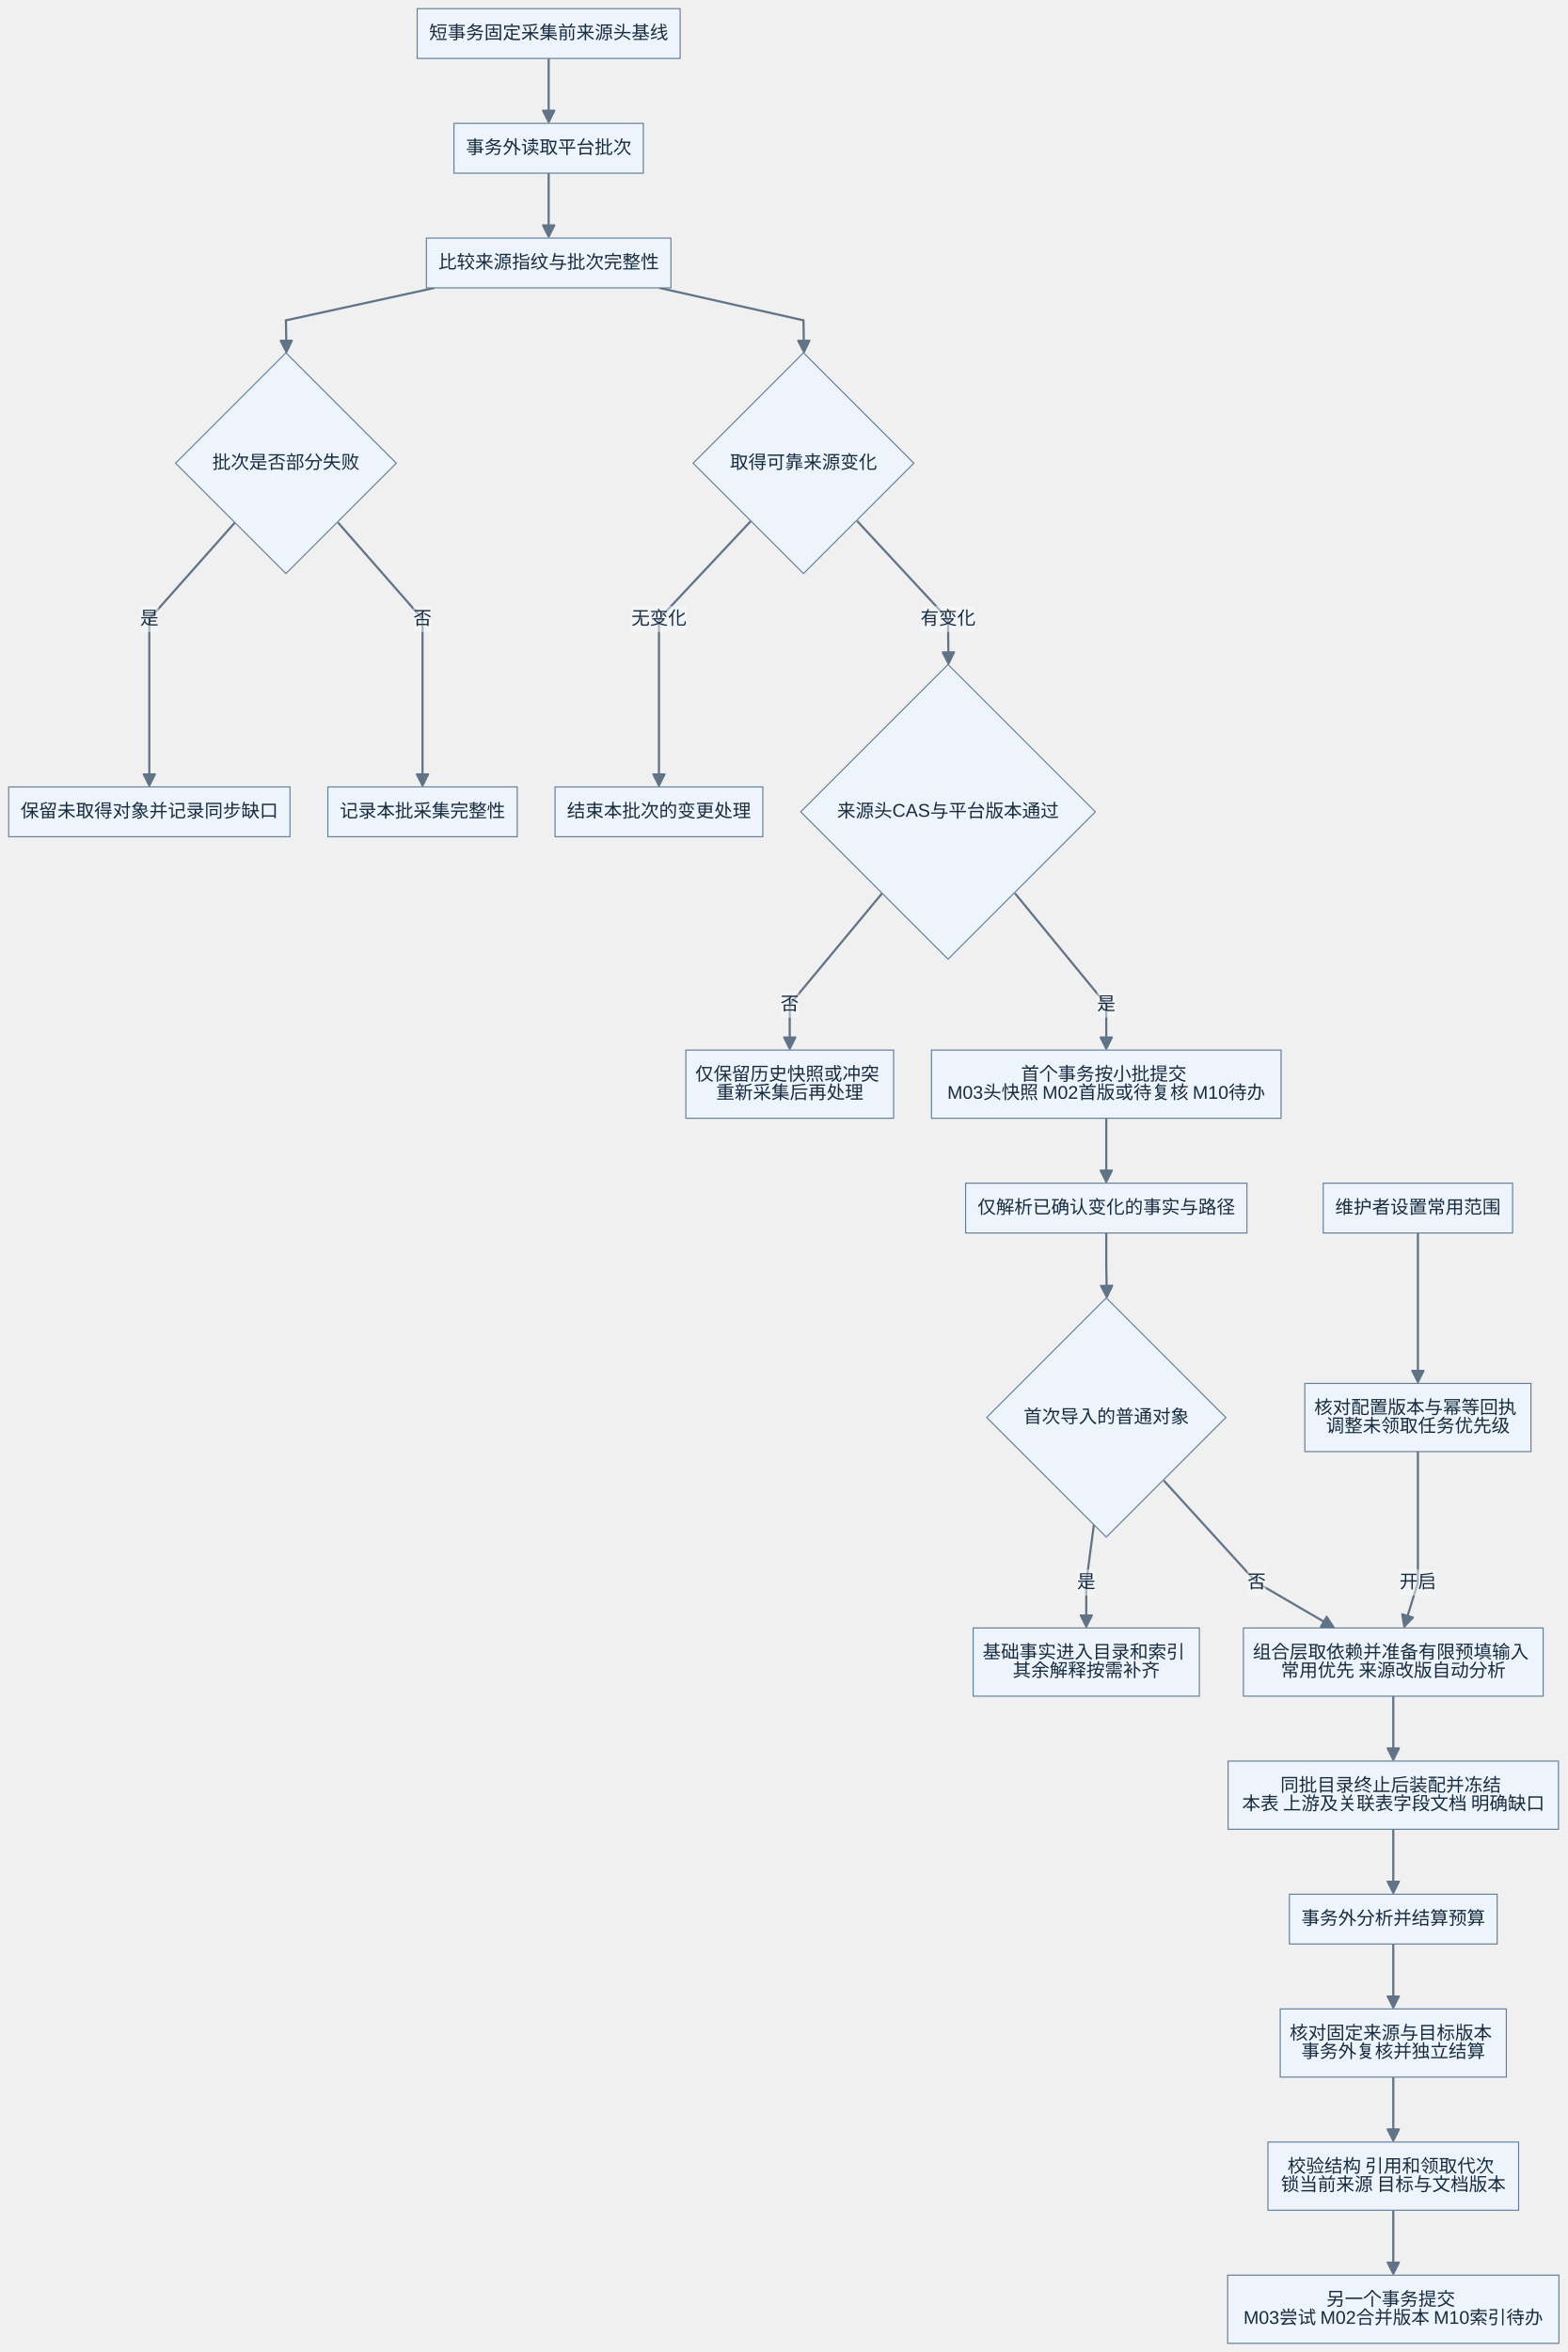
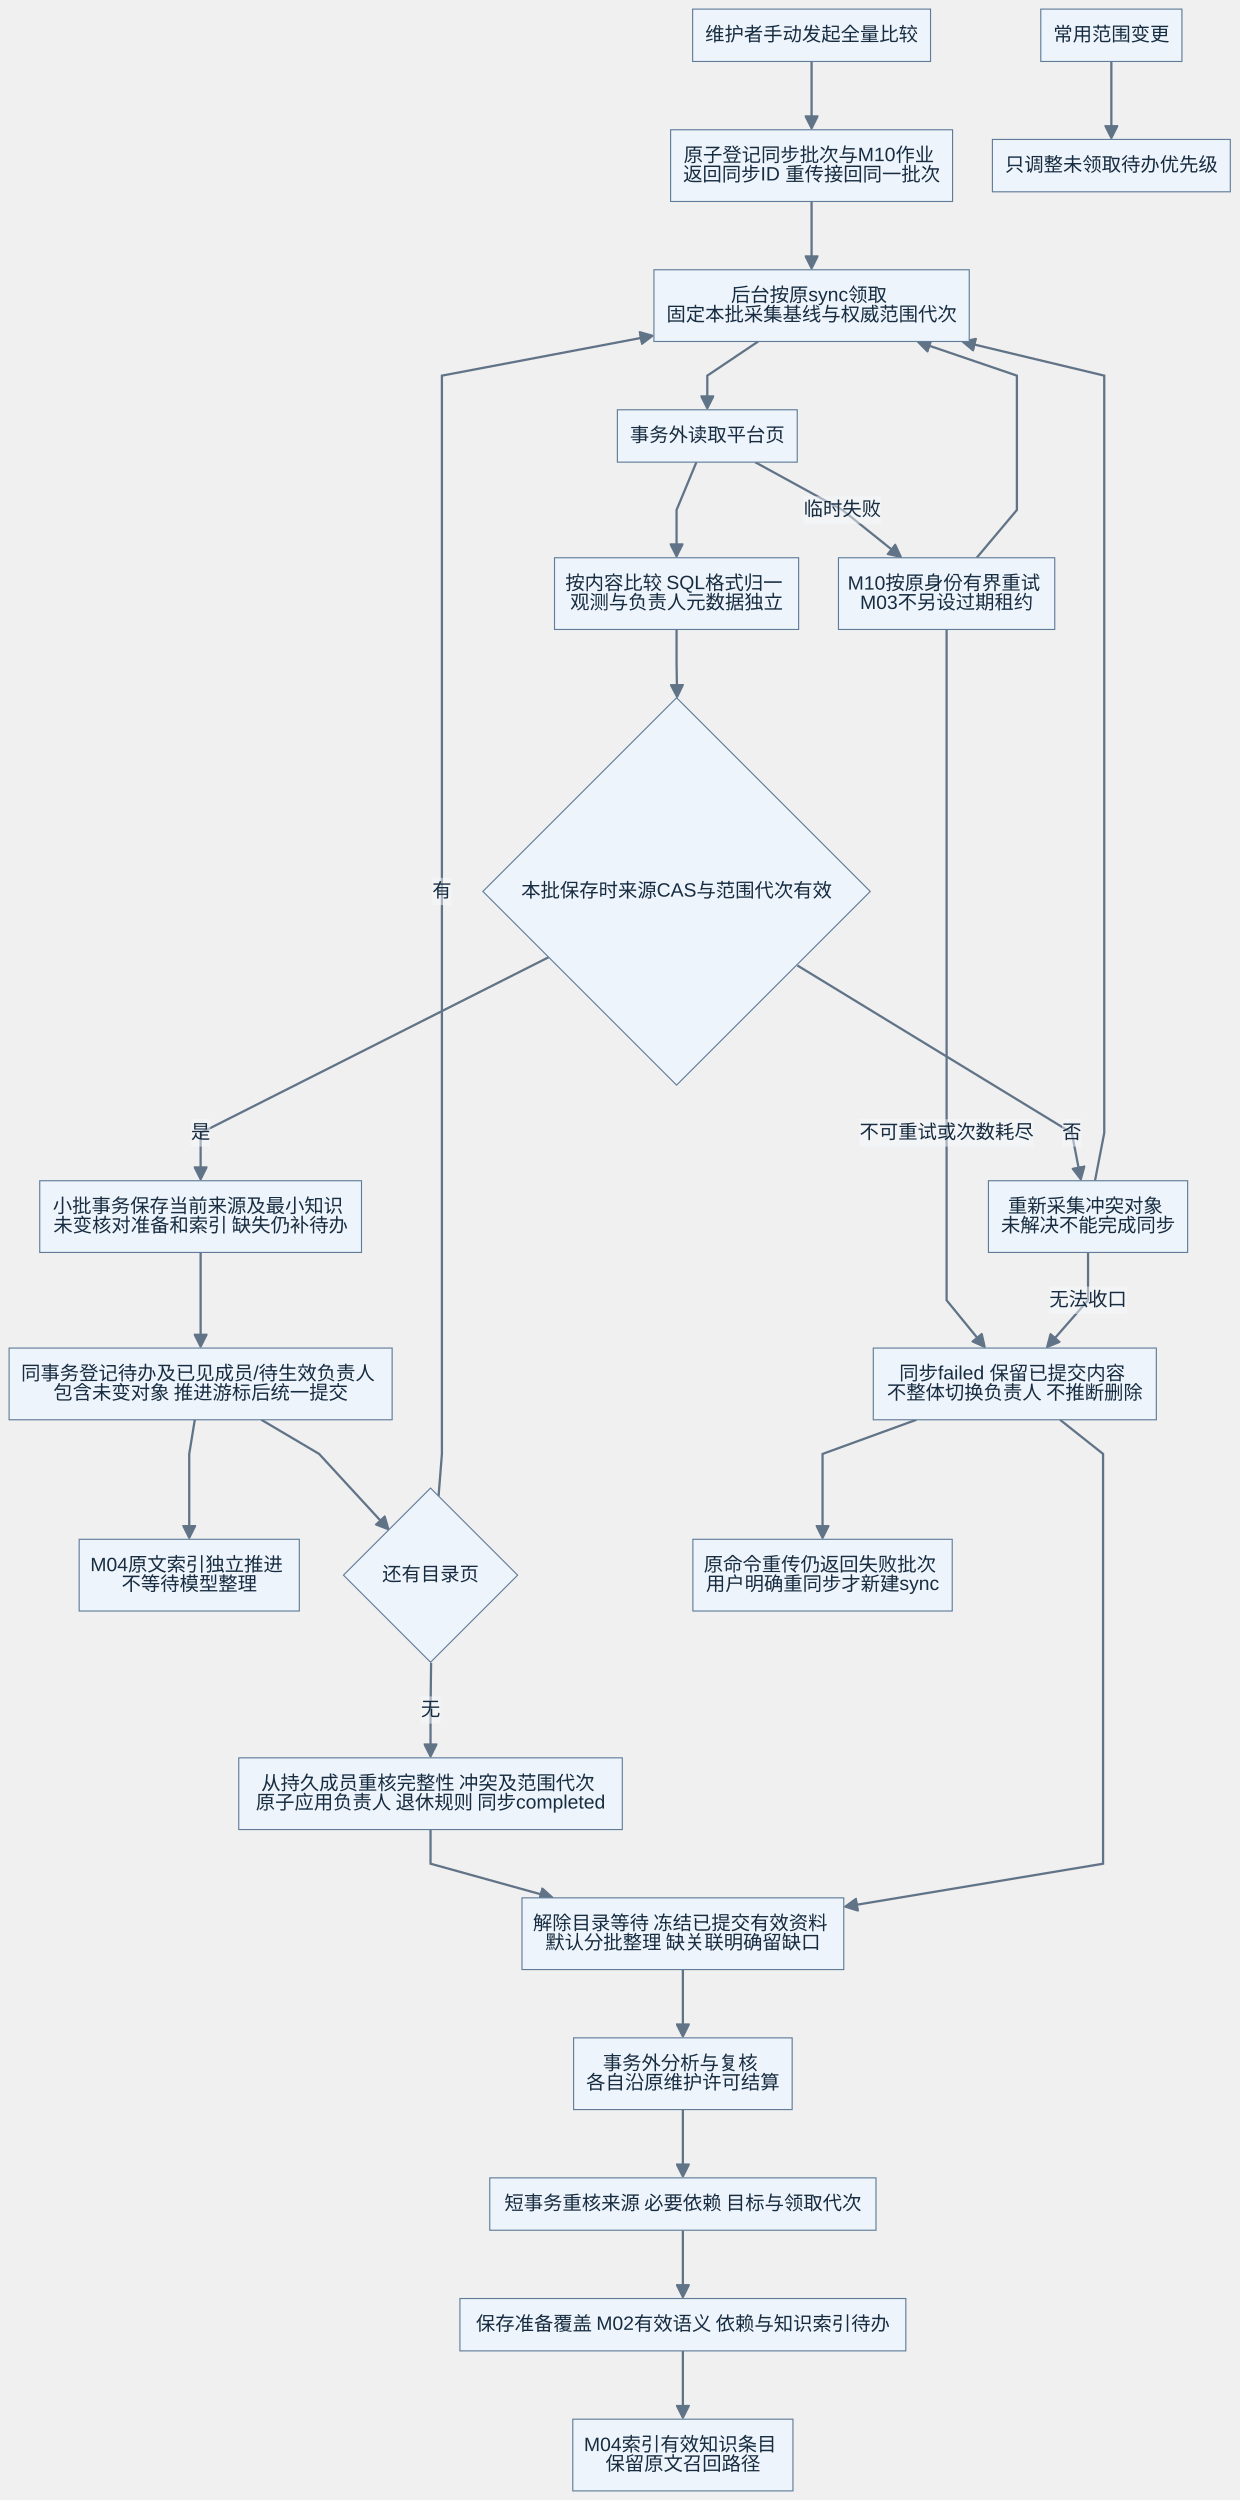
- <svg xmlns="http://www.w3.org/2000/svg" aria-roledescription="flowchart-v2" role="graphics-document document" viewBox="-8 -8 1448.742 2173.297" height="2173.297" width="1448.742" id="diagramF03">
+ <svg xmlns="http://www.w3.org/2000/svg" aria-roledescription="flowchart-v2" role="graphics-document document" viewBox="-8 -8 1088.844 2196.297" height="2196.297" width="1088.844" id="diagramF03">
  <style>#diagramF03{font-family:PingFang SC,Microsoft YaHei,Arial,sans-serif;font-size:17px;fill:#172c40;}#diagramF03 .error-icon{fill:#ffffff;}#diagramF03 .error-text{fill:#000000;stroke:#000000;}#diagramF03 .edge-thickness-normal{stroke-width:2px;}#diagramF03 .edge-thickness-thick{stroke-width:3.5px;}#diagramF03 .edge-pattern-solid{stroke-dasharray:0;}#diagramF03 .edge-pattern-dashed{stroke-dasharray:3;}#diagramF03 .edge-pattern-dotted{stroke-dasharray:2;}#diagramF03 .marker{fill:#617387;stroke:#617387;}#diagramF03 .marker.cross{stroke:#617387;}#diagramF03 svg{font-family:PingFang SC,Microsoft YaHei,Arial,sans-serif;font-size:17px;}#diagramF03 .label{font-family:PingFang SC,Microsoft YaHei,Arial,sans-serif;color:#172c40;}#diagramF03 .cluster-label text{fill:#000000;}#diagramF03 .cluster-label span,#diagramF03 p{color:#000000;}#diagramF03 .label text,#diagramF03 span,#diagramF03 p{fill:#172c40;color:#172c40;}#diagramF03 .node rect,#diagramF03 .node circle,#diagramF03 .node ellipse,#diagramF03 .node polygon,#diagramF03 .node path{fill:#eef4fb;stroke:#607c99;stroke-width:1px;}#diagramF03 .flowchart-label text{text-anchor:middle;}#diagramF03 .node .katex path{fill:#000;stroke:#000;stroke-width:1px;}#diagramF03 .node .label{text-align:center;}#diagramF03 .node.clickable{cursor:pointer;}#diagramF03 .arrowheadPath{fill:#0b0b0b;}#diagramF03 .edgePath .path{stroke:#617387;stroke-width:2.0px;}#diagramF03 .flowchart-link{stroke:#617387;fill:none;}#diagramF03 .edgeLabel{background-color:#f5f8fb;text-align:center;}#diagramF03 .edgeLabel rect{opacity:0.5;background-color:#f5f8fb;fill:#f5f8fb;}#diagramF03 .labelBkg{background-color:rgba(245, 248, 251, 0.5);}#diagramF03 .cluster rect{fill:#f7f9fc;stroke:#bccbd9;stroke-width:1px;}#diagramF03 .cluster text{fill:#000000;}#diagramF03 .cluster span,#diagramF03 p{color:#000000;}#diagramF03 div.mermaidTooltip{position:absolute;text-align:center;max-width:200px;padding:2px;font-family:PingFang SC,Microsoft YaHei,Arial,sans-serif;font-size:12px;background:#ffffff;border:1px solid hsl(0, 0%, 90%);border-radius:2px;pointer-events:none;z-index:100;}#diagramF03 .flowchartTitleText{text-anchor:middle;font-size:18px;fill:#172c40;}#diagramF03 :root{--mermaid-font-family:PingFang SC,Microsoft YaHei,Arial,sans-serif;}</style>
  <g>
    <marker orient="auto" markerHeight="12" markerWidth="12" markerUnits="userSpaceOnUse" refY="5" refX="6" viewBox="0 0 10 10" class="marker flowchart" id="diagramF03_flowchart-pointEnd">
      <path style="stroke-width: 1; stroke-dasharray: 1, 0;" class="arrowMarkerPath" d="M 0 0 L 10 5 L 0 10 z" />
    </marker>
    <marker orient="auto" markerHeight="12" markerWidth="12" markerUnits="userSpaceOnUse" refY="5" refX="4.5" viewBox="0 0 10 10" class="marker flowchart" id="diagramF03_flowchart-pointStart">
      <path style="stroke-width: 1; stroke-dasharray: 1, 0;" class="arrowMarkerPath" d="M 0 5 L 10 10 L 10 0 z" />
    </marker>
    <marker orient="auto" markerHeight="11" markerWidth="11" markerUnits="userSpaceOnUse" refY="5" refX="11" viewBox="0 0 10 10" class="marker flowchart" id="diagramF03_flowchart-circleEnd">
      <circle style="stroke-width: 1; stroke-dasharray: 1, 0;" class="arrowMarkerPath" r="5" cy="5" cx="5" />
    </marker>
    <marker orient="auto" markerHeight="11" markerWidth="11" markerUnits="userSpaceOnUse" refY="5" refX="-1" viewBox="0 0 10 10" class="marker flowchart" id="diagramF03_flowchart-circleStart">
      <circle style="stroke-width: 1; stroke-dasharray: 1, 0;" class="arrowMarkerPath" r="5" cy="5" cx="5" />
    </marker>
    <marker orient="auto" markerHeight="11" markerWidth="11" markerUnits="userSpaceOnUse" refY="5.2" refX="12" viewBox="0 0 11 11" class="marker cross flowchart" id="diagramF03_flowchart-crossEnd">
      <path style="stroke-width: 2; stroke-dasharray: 1, 0;" class="arrowMarkerPath" d="M 1,1 l 9,9 M 10,1 l -9,9" />
    </marker>
    <marker orient="auto" markerHeight="11" markerWidth="11" markerUnits="userSpaceOnUse" refY="5.2" refX="-1" viewBox="0 0 11 11" class="marker cross flowchart" id="diagramF03_flowchart-crossStart">
      <path style="stroke-width: 2; stroke-dasharray: 1, 0;" class="arrowMarkerPath" d="M 1,1 l 9,9 M 10,1 l -9,9" />
    </marker>
    <g class="root">
      <g class="clusters" />
      <g class="edgePaths">
-         <path marker-end="url(#diagramF03_flowchart-pointEnd)" style="fill:none;" class="edge-thickness-normal edge-pattern-solid flowchart-link LS-R LE-A" id="L-R-A-0" d="M499.074,46L499.074,76L499.074,100.7" />
-         <path marker-end="url(#diagramF03_flowchart-pointEnd)" style="fill:none;" class="edge-thickness-normal edge-pattern-solid flowchart-link LS-A LE-B" id="L-A-B-0" d="M499.074,152L499.074,182L499.074,206.7" />
-         <path marker-end="url(#diagramF03_flowchart-pointEnd)" style="fill:none;" class="edge-thickness-normal edge-pattern-solid flowchart-link LS-B LE-C" id="L-B-C-0" d="M601.272,258L734.574,288L734.987,313.201" />
-         <path marker-end="url(#diagramF03_flowchart-pointEnd)" style="fill:none;" class="edge-thickness-normal edge-pattern-solid flowchart-link LS-B LE-D" id="L-B-D-0" d="M393.698,258L256.25,288L256.663,313.201" />
-         <path marker-end="url(#diagramF03_flowchart-pointEnd)" style="fill:none;" class="edge-thickness-normal edge-pattern-solid flowchart-link LS-D LE-X" id="L-D-X-0" d="M209.1,474.85L130,564L130,713.848" />
-         <path marker-end="url(#diagramF03_flowchart-pointEnd)" style="fill:none;" class="edge-thickness-normal edge-pattern-solid flowchart-link LS-D LE-Y" id="L-D-Y-0" d="M304.4,474.85L382.5,564L382.5,713.848" />
-         <path marker-end="url(#diagramF03_flowchart-pointEnd)" style="fill:none;" class="edge-thickness-normal edge-pattern-solid flowchart-link LS-C LE-Z" id="L-C-Z-0" d="M685.99,473.416L601,564L601,713.848" />
-         <path marker-end="url(#diagramF03_flowchart-pointEnd)" style="fill:none;" class="edge-thickness-normal edge-pattern-solid flowchart-link LS-C LE-V" id="L-C-V-0" d="M784.159,473.416L868.148,564L868.586,601.2" />
-         <path marker-end="url(#diagramF03_flowchart-pointEnd)" style="fill:none;" class="edge-thickness-normal edge-pattern-solid flowchart-link LS-V LE-W" id="L-V-W-0" d="M807.261,817.409L721.867,920.297L721.867,956.997" />
-         <path marker-end="url(#diagramF03_flowchart-pointEnd)" style="fill:none;" class="edge-thickness-normal edge-pattern-solid flowchart-link LS-V LE-T" id="L-V-T-0" d="M930.036,817.409L1014.43,920.297L1014.43,956.997" />
-         <path marker-end="url(#diagramF03_flowchart-pointEnd)" style="fill:none;" class="edge-thickness-normal edge-pattern-solid flowchart-link LS-T LE-E" id="L-T-E-0" d="M1014.43,1025.297L1014.43,1055.297L1014.43,1079.997" />
-         <path marker-end="url(#diagramF03_flowchart-pointEnd)" style="fill:none;" class="edge-thickness-normal edge-pattern-solid flowchart-link LS-E LE-First" id="L-E-First-0" d="M1014.43,1131.297L1014.43,1161.297L1014.843,1186.498" />
-         <path marker-end="url(#diagramF03_flowchart-pointEnd)" style="fill:none;" class="edge-thickness-normal edge-pattern-solid flowchart-link LS-First LE-Basic" id="L-First-Basic-0" d="M1002.975,1400.842L995.93,1454.297L995.93,1490.997" />
-         <path marker-end="url(#diagramF03_flowchart-pointEnd)" style="fill:none;" class="edge-thickness-normal edge-pattern-solid flowchart-link LS-First LE-F" id="L-First-F-0" d="M1067.621,1360.106L1153.43,1454.297L1220.992,1493.63" />
-         <path marker-end="url(#diagramF03_flowchart-pointEnd)" style="fill:none;" class="edge-thickness-normal edge-pattern-solid flowchart-link LS-Preference LE-Priority" id="L-Preference-Priority-0" d="M1302.43,1131.297L1302.43,1161.297L1302.43,1264.997" />
-         <path marker-end="url(#diagramF03_flowchart-pointEnd)" style="fill:none;" class="edge-thickness-normal edge-pattern-solid flowchart-link LS-Priority LE-F" id="L-Priority-F-0" d="M1302.43,1333.297L1302.43,1454.297L1290.997,1491.234" />
-         <path marker-end="url(#diagramF03_flowchart-pointEnd)" style="fill:none;" class="edge-thickness-normal edge-pattern-solid flowchart-link LS-F LE-Material" id="L-F-Material-0" d="M1279.68,1559.297L1279.68,1589.297L1279.68,1613.997" />
-         <path marker-end="url(#diagramF03_flowchart-pointEnd)" style="fill:none;" class="edge-thickness-normal edge-pattern-solid flowchart-link LS-Material LE-G" id="L-Material-G-0" d="M1279.68,1682.297L1279.68,1712.297L1279.68,1736.997" />
-         <path marker-end="url(#diagramF03_flowchart-pointEnd)" style="fill:none;" class="edge-thickness-normal edge-pattern-solid flowchart-link LS-G LE-Review" id="L-G-Review-0" d="M1279.68,1788.297L1279.68,1818.297L1279.68,1842.997" />
-         <path marker-end="url(#diagramF03_flowchart-pointEnd)" style="fill:none;" class="edge-thickness-normal edge-pattern-solid flowchart-link LS-Review LE-H" id="L-Review-H-0" d="M1279.68,1911.297L1279.68,1941.297L1279.68,1965.997" />
-         <path marker-end="url(#diagramF03_flowchart-pointEnd)" style="fill:none;" class="edge-thickness-normal edge-pattern-solid flowchart-link LS-H LE-I" id="L-H-I-0" d="M1279.68,2034.297L1279.68,2064.297L1279.68,2088.997" />
+         <path marker-end="url(#diagramF03_flowchart-pointEnd)" style="fill:none;" class="edge-thickness-normal edge-pattern-solid flowchart-link LS-Start LE-Queued" id="L-Start-Queued-0" d="M704.992,46L704.992,76L704.992,100.7" />
+         <path marker-end="url(#diagramF03_flowchart-pointEnd)" style="fill:none;" class="edge-thickness-normal edge-pattern-solid flowchart-link LS-Queued LE-R" id="L-Queued-R-0" d="M704.992,169L704.992,199L704.992,223.7" />
+         <path marker-end="url(#diagramF03_flowchart-pointEnd)" style="fill:none;" class="edge-thickness-normal edge-pattern-solid flowchart-link LS-R LE-A" id="L-R-A-0" d="M658.066,292L613.375,322L613.375,346.7" />
+         <path marker-end="url(#diagramF03_flowchart-pointEnd)" style="fill:none;" class="edge-thickness-normal edge-pattern-solid flowchart-link LS-A LE-Retry" id="L-A-Retry-0" d="M655.347,398L731.992,440L780.211,478.683" />
+         <path marker-end="url(#diagramF03_flowchart-pointEnd)" style="fill:none;" class="edge-thickness-normal edge-pattern-solid flowchart-link LS-Retry LE-R" id="L-Retry-R-0" d="M850.074,482L885.359,440L885.359,375L885.359,322L802.392,293.71" />
+         <path marker-end="url(#diagramF03_flowchart-pointEnd)" style="fill:none;" class="edge-thickness-normal edge-pattern-solid flowchart-link LS-A LE-B" id="L-A-B-0" d="M603.821,398L586.375,440L586.375,476.7" />
+         <path marker-end="url(#diagramF03_flowchart-pointEnd)" style="fill:none;" class="edge-thickness-normal edge-pattern-solid flowchart-link LS-B LE-C" id="L-B-C-0" d="M586.375,545L586.375,575L586.788,600.201" />
+         <path marker-end="url(#diagramF03_flowchart-pointEnd)" style="fill:none;" class="edge-thickness-normal edge-pattern-solid flowchart-link LS-C LE-Conflict" id="L-C-Conflict-0" d="M692.494,840.178L933.609,987.297L940.743,1024.094" />
+         <path marker-end="url(#diagramF03_flowchart-pointEnd)" style="fill:none;" class="edge-thickness-normal edge-pattern-solid flowchart-link LS-Conflict LE-R" id="L-Conflict-R-0" d="M953.967,1029.297L962.109,987.297L962.109,775.148L962.109,575L962.109,513.5L962.109,440L962.109,375L962.109,322L841.841,293.233" />
+         <path marker-end="url(#diagramF03_flowchart-pointEnd)" style="fill:none;" class="edge-thickness-normal edge-pattern-solid flowchart-link LS-C LE-Save" id="L-C-Save-0" d="M473.998,832.92L168.25,987.297L168.25,1023.997" />
+         <path marker-end="url(#diagramF03_flowchart-pointEnd)" style="fill:none;" class="edge-thickness-normal edge-pattern-solid flowchart-link LS-Save LE-Jobs" id="L-Save-Jobs-0" d="M168.25,1092.297L168.25,1134.297L168.25,1170.997" />
+         <path marker-end="url(#diagramF03_flowchart-pointEnd)" style="fill:none;" class="edge-thickness-normal edge-pattern-solid flowchart-link LS-Jobs LE-Raw" id="L-Jobs-Raw-0" d="M163.128,1239.297L158.25,1269.297L158.25,1338.997" />
+         <path marker-end="url(#diagramF03_flowchart-pointEnd)" style="fill:none;" class="edge-thickness-normal edge-pattern-solid flowchart-link LS-Jobs LE-More" id="L-Jobs-More-0" d="M221.57,1239.297L272.352,1269.297L330.503,1332.531" />
+         <path marker-end="url(#diagramF03_flowchart-pointEnd)" style="fill:none;" class="edge-thickness-normal edge-pattern-solid flowchart-link LS-More LE-R" id="L-More-R-0" d="M377.293,1306.363L380.227,1269.297L380.227,1207.797L380.227,1134.297L380.227,1060.797L380.227,987.297L380.227,775.148L380.227,575L380.227,513.5L380.227,440L380.227,375L380.227,322L561.285,287.713" />
+         <path marker-end="url(#diagramF03_flowchart-pointEnd)" style="fill:none;" class="edge-thickness-normal edge-pattern-solid flowchart-link LS-More LE-Finish" id="L-More-Finish-0" d="M370.727,1452.797L370.227,1494.297L370.227,1530.997" />
+         <path marker-end="url(#diagramF03_flowchart-pointEnd)" style="fill:none;" class="edge-thickness-normal edge-pattern-solid flowchart-link LS-Retry LE-Failed" id="L-Retry-Failed-0" d="M823.609,545L823.609,575L823.609,775.148L823.609,987.297L823.609,1060.797L823.609,1134.297L854.504,1172.189" />
+         <path marker-end="url(#diagramF03_flowchart-pointEnd)" style="fill:none;" class="edge-thickness-normal edge-pattern-solid flowchart-link LS-Conflict LE-Failed" id="L-Conflict-Failed-0" d="M947.859,1092.297L947.859,1134.297L914.593,1172.309" />
+         <path marker-end="url(#diagramF03_flowchart-pointEnd)" style="fill:none;" class="edge-thickness-normal edge-pattern-solid flowchart-link LS-Failed LE-New" id="L-Failed-New-0" d="M797.02,1239.297L714.625,1269.297L714.625,1338.997" />
+         <path marker-end="url(#diagramF03_flowchart-pointEnd)" style="fill:none;" class="edge-thickness-normal edge-pattern-solid flowchart-link LS-Finish LE-Material" id="L-Finish-Material-0" d="M370.227,1599.297L370.227,1629.297L473.262,1657.88" />
+         <path marker-end="url(#diagramF03_flowchart-pointEnd)" style="fill:none;" class="edge-thickness-normal edge-pattern-solid flowchart-link LS-Failed LE-Material" id="L-Failed-Material-0" d="M923.246,1239.297L961.066,1269.297L961.066,1375.797L961.066,1494.297L961.066,1567.797L961.066,1629.297L738.482,1666.379" />
+         <path marker-end="url(#diagramF03_flowchart-pointEnd)" style="fill:none;" class="edge-thickness-normal edge-pattern-solid flowchart-link LS-Material LE-G" id="L-Material-G-0" d="M591.918,1722.297L591.918,1752.297L591.918,1776.997" />
+         <path marker-end="url(#diagramF03_flowchart-pointEnd)" style="fill:none;" class="edge-thickness-normal edge-pattern-solid flowchart-link LS-G LE-Check" id="L-G-Check-0" d="M591.918,1845.297L591.918,1875.297L591.918,1899.997" />
+         <path marker-end="url(#diagramF03_flowchart-pointEnd)" style="fill:none;" class="edge-thickness-normal edge-pattern-solid flowchart-link LS-Check LE-Apply" id="L-Check-Apply-0" d="M591.918,1951.297L591.918,1981.297L591.918,2005.997" />
+         <path marker-end="url(#diagramF03_flowchart-pointEnd)" style="fill:none;" class="edge-thickness-normal edge-pattern-solid flowchart-link LS-Apply LE-Index" id="L-Apply-Index-0" d="M591.918,2057.297L591.918,2087.297L591.918,2111.997" />
+         <path marker-end="url(#diagramF03_flowchart-pointEnd)" style="fill:none;" class="edge-thickness-normal edge-pattern-solid flowchart-link LS-Preference LE-Priority" id="L-Preference-Priority-0" d="M968.344,46L968.344,76L968.344,109.2" />
      </g>
      <g class="edgeLabels">
        <g class="edgeLabel">
          <g transform="translate(0, 0)" class="label">
            <rect height="0" width="0" ry="0" rx="0" />
            <text style="">
              <tspan class="row" x="0" dy="1em" xml:space="preserve" />
            </text>
          </g>
        </g>
        <g class="edgeLabel">
          <g transform="translate(0, 0)" class="label">
            <rect height="0" width="0" ry="0" rx="0" />
            <text style="">
              <tspan class="row" x="0" dy="1em" xml:space="preserve" />
            </text>
          </g>
        </g>
        <g class="edgeLabel">
          <g transform="translate(0, 0)" class="label">
            <rect height="0" width="0" ry="0" rx="0" />
            <text style="">
              <tspan class="row" x="0" dy="1em" xml:space="preserve" />
            </text>
          </g>
        </g>
-         <g class="edgeLabel">
-           <g transform="translate(0, 0)" class="label">
-             <rect height="0" width="0" ry="0" rx="0" />
-             <text style="">
-               <tspan class="row" x="0" dy="1em" xml:space="preserve" />
-             </text>
-           </g>
-         </g>
-         <g transform="translate(130, 564)" class="edgeLabel">
+         <g transform="translate(731.9922, 440)" class="edgeLabel">
+           <g transform="translate(-34, -12)" class="label">
+             <rect height="24" width="68" ry="0" rx="0" />
+             <text style="">
+               <tspan class="row" x="0" dy="1em" xml:space="preserve">临时失败</tspan>
+             </text>
+           </g>
+         </g>
+         <g class="edgeLabel">
+           <g transform="translate(0, 0)" class="label">
+             <rect height="0" width="0" ry="0" rx="0" />
+             <text style="">
+               <tspan class="row" x="0" dy="1em" xml:space="preserve" />
+             </text>
+           </g>
+         </g>
+         <g class="edgeLabel">
+           <g transform="translate(0, 0)" class="label">
+             <rect height="0" width="0" ry="0" rx="0" />
+             <text style="">
+               <tspan class="row" x="0" dy="1em" xml:space="preserve" />
+             </text>
+           </g>
+         </g>
+         <g class="edgeLabel">
+           <g transform="translate(0, 0)" class="label">
+             <rect height="0" width="0" ry="0" rx="0" />
+             <text style="">
+               <tspan class="row" x="0" dy="1em" xml:space="preserve" />
+             </text>
+           </g>
+         </g>
+         <g transform="translate(933.6094, 987.2969)" class="edgeLabel">
          <g transform="translate(-8.5, -12)" class="label">
            <rect height="24" width="17" ry="0" rx="0" />
            <text style="">
-               <tspan class="row" x="0" dy="1em" xml:space="preserve">是</tspan>
-             </text>
-           </g>
-         </g>
-         <g transform="translate(382.5, 564)" class="edgeLabel">
+               <tspan class="row" x="0" dy="1em" xml:space="preserve">否</tspan>
+             </text>
+           </g>
+         </g>
+         <g class="edgeLabel">
+           <g transform="translate(0, 0)" class="label">
+             <rect height="0" width="0" ry="0" rx="0" />
+             <text style="">
+               <tspan class="row" x="0" dy="1em" xml:space="preserve" />
+             </text>
+           </g>
+         </g>
+         <g transform="translate(168.25, 987.2969)" class="edgeLabel">
          <g transform="translate(-8.5, -12)" class="label">
            <rect height="24" width="17" ry="0" rx="0" />
            <text style="">
-               <tspan class="row" x="0" dy="1em" xml:space="preserve">否</tspan>
-             </text>
-           </g>
-         </g>
-         <g transform="translate(601, 564)" class="edgeLabel">
-           <g transform="translate(-25.5, -12)" class="label">
-             <rect height="24" width="50.985" ry="0" rx="0" />
-             <text style="">
-               <tspan class="row" x="0" dy="1em" xml:space="preserve">无变化</tspan>
-             </text>
-           </g>
-         </g>
-         <g transform="translate(868.1484, 564)" class="edgeLabel">
-           <g transform="translate(-25.5, -12)" class="label">
-             <rect height="24" width="50.985" ry="0" rx="0" />
-             <text style="">
-               <tspan class="row" x="0" dy="1em" xml:space="preserve">有变化</tspan>
-             </text>
-           </g>
-         </g>
-         <g transform="translate(721.8672, 920.2969)" class="edgeLabel">
+               <tspan class="row" x="0" dy="1em" xml:space="preserve">是</tspan>
+             </text>
+           </g>
+         </g>
+         <g class="edgeLabel">
+           <g transform="translate(0, 0)" class="label">
+             <rect height="0" width="0" ry="0" rx="0" />
+             <text style="">
+               <tspan class="row" x="0" dy="1em" xml:space="preserve" />
+             </text>
+           </g>
+         </g>
+         <g class="edgeLabel">
+           <g transform="translate(0, 0)" class="label">
+             <rect height="0" width="0" ry="0" rx="0" />
+             <text style="">
+               <tspan class="row" x="0" dy="1em" xml:space="preserve" />
+             </text>
+           </g>
+         </g>
+         <g class="edgeLabel">
+           <g transform="translate(0, 0)" class="label">
+             <rect height="0" width="0" ry="0" rx="0" />
+             <text style="">
+               <tspan class="row" x="0" dy="1em" xml:space="preserve" />
+             </text>
+           </g>
+         </g>
+         <g transform="translate(380.2266, 775.1484)" class="edgeLabel">
          <g transform="translate(-8.5, -12)" class="label">
            <rect height="24" width="17" ry="0" rx="0" />
            <text style="">
-               <tspan class="row" x="0" dy="1em" xml:space="preserve">否</tspan>
-             </text>
-           </g>
-         </g>
-         <g transform="translate(1014.43, 920.2969)" class="edgeLabel">
+               <tspan class="row" x="0" dy="1em" xml:space="preserve">有</tspan>
+             </text>
+           </g>
+         </g>
+         <g transform="translate(370.2266, 1494.297)" class="edgeLabel">
          <g transform="translate(-8.5, -12)" class="label">
            <rect height="24" width="17" ry="0" rx="0" />
            <text style="">
-               <tspan class="row" x="0" dy="1em" xml:space="preserve">是</tspan>
-             </text>
-           </g>
-         </g>
-         <g class="edgeLabel">
-           <g transform="translate(0, 0)" class="label">
-             <rect height="0" width="0" ry="0" rx="0" />
-             <text style="">
-               <tspan class="row" x="0" dy="1em" xml:space="preserve" />
-             </text>
-           </g>
-         </g>
-         <g class="edgeLabel">
-           <g transform="translate(0, 0)" class="label">
-             <rect height="0" width="0" ry="0" rx="0" />
-             <text style="">
-               <tspan class="row" x="0" dy="1em" xml:space="preserve" />
-             </text>
-           </g>
-         </g>
-         <g transform="translate(995.9297, 1454.297)" class="edgeLabel">
-           <g transform="translate(-8.5, -12)" class="label">
-             <rect height="24" width="17" ry="0" rx="0" />
-             <text style="">
-               <tspan class="row" x="0" dy="1em" xml:space="preserve">是</tspan>
-             </text>
-           </g>
-         </g>
-         <g transform="translate(1153.43, 1454.297)" class="edgeLabel">
-           <g transform="translate(-8.5, -12)" class="label">
-             <rect height="24" width="17" ry="0" rx="0" />
-             <text style="">
-               <tspan class="row" x="0" dy="1em" xml:space="preserve">否</tspan>
-             </text>
-           </g>
-         </g>
-         <g class="edgeLabel">
-           <g transform="translate(0, 0)" class="label">
-             <rect height="0" width="0" ry="0" rx="0" />
-             <text style="">
-               <tspan class="row" x="0" dy="1em" xml:space="preserve" />
-             </text>
-           </g>
-         </g>
-         <g transform="translate(1302.43, 1454.297)" class="edgeLabel">
-           <g transform="translate(-17, -12)" class="label">
-             <rect height="24" width="33.985" ry="0" rx="0" />
-             <text style="">
-               <tspan class="row" x="0" dy="1em" xml:space="preserve">开启</tspan>
+               <tspan class="row" x="0" dy="1em" xml:space="preserve">无</tspan>
+             </text>
+           </g>
+         </g>
+         <g transform="translate(823.6094, 987.2969)" class="edgeLabel">
+           <g transform="translate(-76.5, -12)" class="label">
+             <rect height="24" width="153" ry="0" rx="0" />
+             <text style="">
+               <tspan class="row" x="0" dy="1em" xml:space="preserve">不可重试或次数耗尽</tspan>
+             </text>
+           </g>
+         </g>
+         <g transform="translate(947.8594, 1134.297)" class="edgeLabel">
+           <g transform="translate(-34, -12)" class="label">
+             <rect height="24" width="68" ry="0" rx="0" />
+             <text style="">
+               <tspan class="row" x="0" dy="1em" xml:space="preserve">无法收口</tspan>
+             </text>
+           </g>
+         </g>
+         <g class="edgeLabel">
+           <g transform="translate(0, 0)" class="label">
+             <rect height="0" width="0" ry="0" rx="0" />
+             <text style="">
+               <tspan class="row" x="0" dy="1em" xml:space="preserve" />
+             </text>
+           </g>
+         </g>
+         <g class="edgeLabel">
+           <g transform="translate(0, 0)" class="label">
+             <rect height="0" width="0" ry="0" rx="0" />
+             <text style="">
+               <tspan class="row" x="0" dy="1em" xml:space="preserve" />
+             </text>
+           </g>
+         </g>
+         <g class="edgeLabel">
+           <g transform="translate(0, 0)" class="label">
+             <rect height="0" width="0" ry="0" rx="0" />
+             <text style="">
+               <tspan class="row" x="0" dy="1em" xml:space="preserve" />
            </text>
          </g>
        </g>
        <g class="edgeLabel">
          <g transform="translate(0, 0)" class="label">
            <rect height="0" width="0" ry="0" rx="0" />
            <text style="">
              <tspan class="row" x="0" dy="1em" xml:space="preserve" />
            </text>
          </g>
        </g>
        <g class="edgeLabel">
          <g transform="translate(0, 0)" class="label">
            <rect height="0" width="0" ry="0" rx="0" />
            <text style="">
              <tspan class="row" x="0" dy="1em" xml:space="preserve" />
            </text>
          </g>
        </g>
        <g class="edgeLabel">
          <g transform="translate(0, 0)" class="label">
            <rect height="0" width="0" ry="0" rx="0" />
            <text style="">
              <tspan class="row" x="0" dy="1em" xml:space="preserve" />
            </text>
          </g>
        </g>
        <g class="edgeLabel">
          <g transform="translate(0, 0)" class="label">
            <rect height="0" width="0" ry="0" rx="0" />
            <text style="">
              <tspan class="row" x="0" dy="1em" xml:space="preserve" />
            </text>
          </g>
        </g>
        <g class="edgeLabel">
          <g transform="translate(0, 0)" class="label">
            <rect height="0" width="0" ry="0" rx="0" />
            <text style="">
              <tspan class="row" x="0" dy="1em" xml:space="preserve" />
            </text>
          </g>
        </g>
      </g>
      <g class="nodes">
-         <g transform="translate(499.0742, 23)" data-id="R" data-node="true" id="flowchart-R-196" class="node default default flowchart-label">
-           <rect height="46" width="243" y="-23" x="-121.5" ry="0" rx="0" style="" class="basic label-container" />
-           <g transform="translate(0, -12)" style="" class="label">
-             <rect />
-             <text style="">
-               <tspan class="row" x="0" dy="1em" xml:space="preserve">短事务固定采集前来源头基线</tspan>
-             </text>
-           </g>
-         </g>
-         <g transform="translate(499.0742, 129)" data-id="A" data-node="true" id="flowchart-A-197" class="node default default flowchart-label">
-           <rect height="46" width="175" y="-23" x="-87.5" ry="0" rx="0" style="" class="basic label-container" />
-           <g transform="translate(0, -12)" style="" class="label">
-             <rect />
-             <text style="">
-               <tspan class="row" x="0" dy="1em" xml:space="preserve">事务外读取平台批次</tspan>
-             </text>
-           </g>
-         </g>
-         <g transform="translate(499.0742, 235)" data-id="B" data-node="true" id="flowchart-B-199" class="node default default flowchart-label">
-           <rect height="46" width="226" y="-23" x="-113" ry="0" rx="0" style="" class="basic label-container" />
-           <g transform="translate(0, -12)" style="" class="label">
-             <rect />
-             <text style="">
-               <tspan class="row" x="0" dy="1em" xml:space="preserve">比较来源指纹与批次完整性</tspan>
-             </text>
-           </g>
-         </g>
-         <g transform="translate(734.5742, 420)" data-id="C" data-node="true" id="flowchart-C-201" class="node default default flowchart-label">
-           <polygon style="" transform="translate(-102,102)" class="label-container" points="102,0 204,-102 102,-204 0,-102" />
-           <g transform="translate(0, -12)" style="" class="label">
-             <rect />
-             <text style="">
-               <tspan class="row" x="0" dy="1em" xml:space="preserve">取得可靠来源变化</tspan>
-             </text>
-           </g>
-         </g>
-         <g transform="translate(256.25, 420)" data-id="D" data-node="true" id="flowchart-D-203" class="node default default flowchart-label">
-           <polygon style="" transform="translate(-102,102)" class="label-container" points="102,0 204,-102 102,-204 0,-102" />
-           <g transform="translate(0, -12)" style="" class="label">
-             <rect />
-             <text style="">
-               <tspan class="row" x="0" dy="1em" xml:space="preserve">批次是否部分失败</tspan>
-             </text>
-           </g>
-         </g>
-         <g transform="translate(130, 742.1484)" data-id="X" data-node="true" id="flowchart-X-205" class="node default default flowchart-label">
-           <rect height="46" width="260" y="-23" x="-130" ry="0" rx="0" style="" class="basic label-container" />
-           <g transform="translate(0, -12)" style="" class="label">
-             <rect />
-             <text style="">
-               <tspan class="row" x="0" dy="1em" xml:space="preserve">保留未取得对象并记录同步缺口</tspan>
-             </text>
-           </g>
-         </g>
-         <g transform="translate(382.5, 742.1484)" data-id="Y" data-node="true" id="flowchart-Y-207" class="node default default flowchart-label">
-           <rect height="46" width="175" y="-23" x="-87.5" ry="0" rx="0" style="" class="basic label-container" />
-           <g transform="translate(0, -12)" style="" class="label">
-             <rect />
-             <text style="">
-               <tspan class="row" x="0" dy="1em" xml:space="preserve">记录本批采集完整性</tspan>
-             </text>
-           </g>
-         </g>
-         <g transform="translate(601, 742.1484)" data-id="Z" data-node="true" id="flowchart-Z-209" class="node default default flowchart-label">
-           <rect height="46" width="192" y="-23" x="-96" ry="0" rx="0" style="" class="basic label-container" />
-           <g transform="translate(0, -12)" style="" class="label">
-             <rect />
-             <text style="">
-               <tspan class="row" x="0" dy="1em" xml:space="preserve">结束本批次的变更处理</tspan>
-             </text>
-           </g>
-         </g>
-         <g transform="translate(868.1484, 742.1484)" data-id="V" data-node="true" id="flowchart-V-211" class="node default default flowchart-label">
-           <polygon style="" transform="translate(-136.1484,136.1484)" class="label-container" points="136.148,0 272.297,-136.148 136.148,-272.297 0,-136.148" />
-           <g transform="translate(0, -12)" style="" class="label">
-             <rect />
-             <text style="">
-               <tspan class="row" x="0" dy="1em" xml:space="preserve">来源头CAS与平台版本通过</tspan>
-             </text>
-           </g>
-         </g>
-         <g transform="translate(721.8672, 993.7969)" data-id="W" data-node="true" id="flowchart-W-213" class="node default default flowchart-label">
+         <g transform="translate(704.9922, 23)" data-id="Start" data-node="true" id="flowchart-Start-196" class="node default default flowchart-label">
+           <rect height="46" width="209" y="-23" x="-104.5" ry="0" rx="0" style="" class="basic label-container" />
+           <g transform="translate(0, -12)" style="" class="label">
+             <rect />
+             <text style="">
+               <tspan class="row" x="0" dy="1em" xml:space="preserve">维护者手动发起全量比较</tspan>
+             </text>
+           </g>
+         </g>
+         <g transform="translate(704.9922, 137.5)" data-id="Queued" data-node="true" id="flowchart-Queued-197" class="node default default flowchart-label">
+           <rect height="63" width="247.703" y="-31.5" x="-123.852" ry="0" rx="0" style="" class="basic label-container" />
+           <g transform="translate(0, -20.5)" style="" class="label">
+             <rect />
+             <text style="">
+               <tspan class="row" x="0" dy="1em" xml:space="preserve">原子登记同步批次与M10作业</tspan>
+               <tspan class="row" x="0" dy="1em" xml:space="preserve">返回同步ID 重传接回同一批次</tspan>
+             </text>
+           </g>
+         </g>
+         <g transform="translate(704.9922, 260.5)" data-id="R" data-node="true" id="flowchart-R-199" class="node default default flowchart-label">
+           <rect height="63" width="277" y="-31.5" x="-138.5" ry="0" rx="0" style="" class="basic label-container" />
+           <g transform="translate(0, -20.5)" style="" class="label">
+             <rect />
+             <text style="">
+               <tspan class="row" x="0" dy="1em" xml:space="preserve">后台按原sync领取</tspan>
+               <tspan class="row" x="0" dy="1em" xml:space="preserve">固定本批采集基线与权威范围代次</tspan>
+             </text>
+           </g>
+         </g>
+         <g transform="translate(613.375, 375)" data-id="A" data-node="true" id="flowchart-A-201" class="node default default flowchart-label">
+           <rect height="46" width="158" y="-23" x="-79" ry="0" rx="0" style="" class="basic label-container" />
+           <g transform="translate(0, -12)" style="" class="label">
+             <rect />
+             <text style="">
+               <tspan class="row" x="0" dy="1em" xml:space="preserve">事务外读取平台页</tspan>
+             </text>
+           </g>
+         </g>
+         <g transform="translate(823.6094, 513.5)" data-id="Retry" data-node="true" id="flowchart-Retry-203" class="node default default flowchart-label">
+           <rect height="63" width="190.016" y="-31.5" x="-95.008" ry="0" rx="0" style="" class="basic label-container" />
+           <g transform="translate(0, -20.5)" style="" class="label">
+             <rect />
+             <text style="">
+               <tspan class="row" x="0" dy="1em" xml:space="preserve">M10按原身份有界重试</tspan>
+               <tspan class="row" x="0" dy="1em" xml:space="preserve">M03不另设过期租约</tspan>
+             </text>
+           </g>
+         </g>
+         <g transform="translate(586.375, 513.5)" data-id="B" data-node="true" id="flowchart-B-207" class="node default default flowchart-label">
+           <rect height="63" width="214.453" y="-31.5" x="-107.227" ry="0" rx="0" style="" class="basic label-container" />
+           <g transform="translate(0, -20.5)" style="" class="label">
+             <rect />
+             <text style="">
+               <tspan class="row" x="0" dy="1em" xml:space="preserve">按内容比较 SQL格式归一</tspan>
+               <tspan class="row" x="0" dy="1em" xml:space="preserve">观测与负责人元数据独立</tspan>
+             </text>
+           </g>
+         </g>
+         <g transform="translate(586.375, 775.1484)" data-id="C" data-node="true" id="flowchart-C-209" class="node default default flowchart-label">
+           <polygon style="" transform="translate(-170.1484,170.1484)" class="label-container" points="170.148,0 340.297,-170.148 170.148,-340.297 0,-170.148" />
+           <g transform="translate(0, -12)" style="" class="label">
+             <rect />
+             <text style="">
+               <tspan class="row" x="0" dy="1em" xml:space="preserve">本批保存时来源CAS与范围代次有效</tspan>
+             </text>
+           </g>
+         </g>
+         <g transform="translate(947.8594, 1060.797)" data-id="Conflict" data-node="true" id="flowchart-Conflict-211" class="node default default flowchart-label">
+           <rect height="63" width="175" y="-31.5" x="-87.5" ry="0" rx="0" style="" class="basic label-container" />
+           <g transform="translate(0, -20.5)" style="" class="label">
+             <rect />
+             <text style="">
+               <tspan class="row" x="0" dy="1em" xml:space="preserve">重新采集冲突对象</tspan>
+               <tspan class="row" x="0" dy="1em" xml:space="preserve">未解决不能完成同步</tspan>
+             </text>
+           </g>
+         </g>
+         <g transform="translate(168.25, 1060.797)" data-id="Save" data-node="true" id="flowchart-Save-215" class="node default default flowchart-label">
+           <rect height="63" width="282.672" y="-31.5" x="-141.336" ry="0" rx="0" style="" class="basic label-container" />
+           <g transform="translate(0, -20.5)" style="" class="label">
+             <rect />
+             <text style="">
+               <tspan class="row" x="0" dy="1em" xml:space="preserve">小批事务保存当前来源及最小知识</tspan>
+               <tspan class="row" x="0" dy="1em" xml:space="preserve">未变核对准备和索引 缺失仍补待办</tspan>
+             </text>
+           </g>
+         </g>
+         <g transform="translate(168.25, 1207.797)" data-id="Jobs" data-node="true" id="flowchart-Jobs-217" class="node default default flowchart-label">
+           <rect height="63" width="336.5" y="-31.5" x="-168.25" ry="0" rx="0" style="" class="basic label-container" />
+           <g transform="translate(0, -20.5)" style="" class="label">
+             <rect />
+             <text style="">
+               <tspan class="row" x="0" dy="1em" xml:space="preserve">同事务登记待办及已见成员/待生效负责人</tspan>
+               <tspan class="row" x="0" dy="1em" xml:space="preserve">包含未变对象 推进游标后统一提交</tspan>
+             </text>
+           </g>
+         </g>
+         <g transform="translate(158.25, 1375.797)" data-id="Raw" data-node="true" id="flowchart-Raw-219" class="node default default flowchart-label">
+           <rect height="63" width="193.406" y="-31.5" x="-96.703" ry="0" rx="0" style="" class="basic label-container" />
+           <g transform="translate(0, -20.5)" style="" class="label">
+             <rect />
+             <text style="">
+               <tspan class="row" x="0" dy="1em" xml:space="preserve">M04原文索引独立推进</tspan>
+               <tspan class="row" x="0" dy="1em" xml:space="preserve">不等待模型整理</tspan>
+             </text>
+           </g>
+         </g>
+         <g transform="translate(370.2266, 1375.797)" data-id="More" data-node="true" id="flowchart-More-221" class="node default default flowchart-label">
+           <polygon style="" transform="translate(-76.5,76.5)" class="label-container" points="76.5,0 153,-76.5 76.5,-153 0,-76.5" />
+           <g transform="translate(0, -12)" style="" class="label">
+             <rect />
+             <text style="">
+               <tspan class="row" x="0" dy="1em" xml:space="preserve">还有目录页</tspan>
+             </text>
+           </g>
+         </g>
+         <g transform="translate(370.2266, 1567.797)" data-id="Finish" data-node="true" id="flowchart-Finish-225" class="node default default flowchart-label">
+           <rect height="63" width="336.953" y="-31.5" x="-168.477" ry="0" rx="0" style="" class="basic label-container" />
+           <g transform="translate(0, -20.5)" style="" class="label">
+             <rect />
+             <text style="">
+               <tspan class="row" x="0" dy="1em" xml:space="preserve">从持久成员重核完整性 冲突及范围代次</tspan>
+               <tspan class="row" x="0" dy="1em" xml:space="preserve">原子应用负责人 退休规则 同步completed</tspan>
+             </text>
+           </g>
+         </g>
+         <g transform="translate(883.5352, 1207.797)" data-id="Failed" data-node="true" id="flowchart-Failed-227" class="node default default flowchart-label">
+           <rect height="63" width="248.672" y="-31.5" x="-124.336" ry="0" rx="0" style="" class="basic label-container" />
+           <g transform="translate(0, -20.5)" style="" class="label">
+             <rect />
+             <text style="">
+               <tspan class="row" x="0" dy="1em" xml:space="preserve">同步failed 保留已提交内容</tspan>
+               <tspan class="row" x="0" dy="1em" xml:space="preserve">不整体切换负责人 不推断删除</tspan>
+             </text>
+           </g>
+         </g>
+         <g transform="translate(714.625, 1375.797)" data-id="New" data-node="true" id="flowchart-New-231" class="node default default flowchart-label">
+           <rect height="63" width="227.828" y="-31.5" x="-113.914" ry="0" rx="0" style="" class="basic label-container" />
+           <g transform="translate(0, -20.5)" style="" class="label">
+             <rect />
+             <text style="">
+               <tspan class="row" x="0" dy="1em" xml:space="preserve">原命令重传仍返回失败批次</tspan>
+               <tspan class="row" x="0" dy="1em" xml:space="preserve">用户明确重同步才新建sync</tspan>
+             </text>
+           </g>
+         </g>
+         <g transform="translate(591.918, 1690.797)" data-id="Material" data-node="true" id="flowchart-Material-234" class="node default default flowchart-label">
+           <rect height="63" width="282.672" y="-31.5" x="-141.336" ry="0" rx="0" style="" class="basic label-container" />
+           <g transform="translate(0, -20.5)" style="" class="label">
+             <rect />
+             <text style="">
+               <tspan class="row" x="0" dy="1em" xml:space="preserve">解除目录等待 冻结已提交有效资料</tspan>
+               <tspan class="row" x="0" dy="1em" xml:space="preserve">默认分批整理 缺关联明确留缺口</tspan>
+             </text>
+           </g>
+         </g>
+         <g transform="translate(591.918, 1813.797)" data-id="G" data-node="true" id="flowchart-G-236" class="node default default flowchart-label">
          <rect height="63" width="192" y="-31.5" x="-96" ry="0" rx="0" style="" class="basic label-container" />
          <g transform="translate(0, -20.5)" style="" class="label">
            <rect />
            <text style="">
-               <tspan class="row" x="0" dy="1em" xml:space="preserve">仅保留历史快照或冲突</tspan>
-               <tspan class="row" x="0" dy="1em" xml:space="preserve">重新采集后再处理</tspan>
-             </text>
-           </g>
-         </g>
-         <g transform="translate(1014.43, 993.7969)" data-id="T" data-node="true" id="flowchart-T-215" class="node default default flowchart-label">
-           <rect height="63" width="323.125" y="-31.5" x="-161.562" ry="0" rx="0" style="" class="basic label-container" />
-           <g transform="translate(0, -20.5)" style="" class="label">
-             <rect />
-             <text style="">
-               <tspan class="row" x="0" dy="1em" xml:space="preserve">首个事务按小批提交</tspan>
-               <tspan class="row" x="0" dy="1em" xml:space="preserve">M03头快照 M02首版或待复核 M10待办</tspan>
-             </text>
-           </g>
-         </g>
-         <g transform="translate(1014.43, 1108.297)" data-id="E" data-node="true" id="flowchart-E-217" class="node default default flowchart-label">
-           <rect height="46" width="260" y="-23" x="-130" ry="0" rx="0" style="" class="basic label-container" />
-           <g transform="translate(0, -12)" style="" class="label">
-             <rect />
-             <text style="">
-               <tspan class="row" x="0" dy="1em" xml:space="preserve">仅解析已确认变化的事实与路径</tspan>
-             </text>
-           </g>
-         </g>
-         <g transform="translate(1014.43, 1301.797)" data-id="First" data-node="true" id="flowchart-First-219" class="node default default flowchart-label">
-           <polygon style="" transform="translate(-110.5,110.5)" class="label-container" points="110.5,0 221,-110.5 110.5,-221 0,-110.5" />
-           <g transform="translate(0, -12)" style="" class="label">
-             <rect />
-             <text style="">
-               <tspan class="row" x="0" dy="1em" xml:space="preserve">首次导入的普通对象</tspan>
-             </text>
-           </g>
-         </g>
-         <g transform="translate(995.9297, 1527.797)" data-id="Basic" data-node="true" id="flowchart-Basic-221" class="node default default flowchart-label">
-           <rect height="63" width="209" y="-31.5" x="-104.5" ry="0" rx="0" style="" class="basic label-container" />
-           <g transform="translate(0, -20.5)" style="" class="label">
-             <rect />
-             <text style="">
-               <tspan class="row" x="0" dy="1em" xml:space="preserve">基础事实进入目录和索引</tspan>
-               <tspan class="row" x="0" dy="1em" xml:space="preserve">其余解释按需补齐</tspan>
-             </text>
-           </g>
-         </g>
-         <g transform="translate(1279.68, 1527.797)" data-id="F" data-node="true" id="flowchart-F-223" class="node default default flowchart-label">
-           <rect height="63" width="277" y="-31.5" x="-138.5" ry="0" rx="0" style="" class="basic label-container" />
-           <g transform="translate(0, -20.5)" style="" class="label">
-             <rect />
-             <text style="">
-               <tspan class="row" x="0" dy="1em" xml:space="preserve">组合层取依赖并准备有限预填输入</tspan>
-               <tspan class="row" x="0" dy="1em" xml:space="preserve">常用优先 来源改版自动分析</tspan>
-             </text>
-           </g>
-         </g>
-         <g transform="translate(1302.43, 1108.297)" data-id="Preference" data-node="true" id="flowchart-Preference-224" class="node default default flowchart-label">
-           <rect height="46" width="175" y="-23" x="-87.5" ry="0" rx="0" style="" class="basic label-container" />
-           <g transform="translate(0, -12)" style="" class="label">
-             <rect />
-             <text style="">
-               <tspan class="row" x="0" dy="1em" xml:space="preserve">维护者设置常用范围</tspan>
-             </text>
-           </g>
-         </g>
-         <g transform="translate(1302.43, 1301.797)" data-id="Priority" data-node="true" id="flowchart-Priority-225" class="node default default flowchart-label">
-           <rect height="63" width="209" y="-31.5" x="-104.5" ry="0" rx="0" style="" class="basic label-container" />
-           <g transform="translate(0, -20.5)" style="" class="label">
-             <rect />
-             <text style="">
-               <tspan class="row" x="0" dy="1em" xml:space="preserve">核对配置版本与幂等回执</tspan>
-               <tspan class="row" x="0" dy="1em" xml:space="preserve">调整未领取任务优先级</tspan>
-             </text>
-           </g>
-         </g>
-         <g transform="translate(1279.68, 1650.797)" data-id="Material" data-node="true" id="flowchart-Material-229" class="node default default flowchart-label">
-           <rect height="63" width="305.328" y="-31.5" x="-152.664" ry="0" rx="0" style="" class="basic label-container" />
-           <g transform="translate(0, -20.5)" style="" class="label">
-             <rect />
-             <text style="">
-               <tspan class="row" x="0" dy="1em" xml:space="preserve">同批目录终止后装配并冻结</tspan>
-               <tspan class="row" x="0" dy="1em" xml:space="preserve">本表 上游及关联表字段文档 明确缺口</tspan>
-             </text>
-           </g>
-         </g>
-         <g transform="translate(1279.68, 1765.297)" data-id="G" data-node="true" id="flowchart-G-231" class="node default default flowchart-label">
-           <rect height="46" width="192" y="-23" x="-96" ry="0" rx="0" style="" class="basic label-container" />
-           <g transform="translate(0, -12)" style="" class="label">
-             <rect />
-             <text style="">
-               <tspan class="row" x="0" dy="1em" xml:space="preserve">事务外分析并结算预算</tspan>
-             </text>
-           </g>
-         </g>
-         <g transform="translate(1279.68, 1879.797)" data-id="Review" data-node="true" id="flowchart-Review-233" class="node default default flowchart-label">
-           <rect height="63" width="209" y="-31.5" x="-104.5" ry="0" rx="0" style="" class="basic label-container" />
-           <g transform="translate(0, -20.5)" style="" class="label">
-             <rect />
-             <text style="">
-               <tspan class="row" x="0" dy="1em" xml:space="preserve">核对固定来源与目标版本</tspan>
-               <tspan class="row" x="0" dy="1em" xml:space="preserve">事务外复核并独立结算</tspan>
-             </text>
-           </g>
-         </g>
-         <g transform="translate(1279.68, 2002.797)" data-id="H" data-node="true" id="flowchart-H-235" class="node default default flowchart-label">
-           <rect height="63" width="231.672" y="-31.5" x="-115.836" ry="0" rx="0" style="" class="basic label-container" />
-           <g transform="translate(0, -20.5)" style="" class="label">
-             <rect />
-             <text style="">
-               <tspan class="row" x="0" dy="1em" xml:space="preserve">校验结构 引用和领取代次</tspan>
-               <tspan class="row" x="0" dy="1em" xml:space="preserve">锁当前来源 目标与文档版本</tspan>
-             </text>
-           </g>
-         </g>
-         <g transform="translate(1279.68, 2125.797)" data-id="I" data-node="true" id="flowchart-I-237" class="node default default flowchart-label">
-           <rect height="63" width="306.125" y="-31.5" x="-153.062" ry="0" rx="0" style="" class="basic label-container" />
-           <g transform="translate(0, -20.5)" style="" class="label">
-             <rect />
-             <text style="">
-               <tspan class="row" x="0" dy="1em" xml:space="preserve">另一个事务提交</tspan>
-               <tspan class="row" x="0" dy="1em" xml:space="preserve">M03尝试 M02合并版本 M10索引待办</tspan>
+               <tspan class="row" x="0" dy="1em" xml:space="preserve">事务外分析与复核</tspan>
+               <tspan class="row" x="0" dy="1em" xml:space="preserve">各自沿原维护许可结算</tspan>
+             </text>
+           </g>
+         </g>
+         <g transform="translate(591.918, 1928.297)" data-id="Check" data-node="true" id="flowchart-Check-238" class="node default default flowchart-label">
+           <rect height="46" width="339.328" y="-23" x="-169.664" ry="0" rx="0" style="" class="basic label-container" />
+           <g transform="translate(0, -12)" style="" class="label">
+             <rect />
+             <text style="">
+               <tspan class="row" x="0" dy="1em" xml:space="preserve">短事务重核来源 必要依赖 目标与领取代次</tspan>
+             </text>
+           </g>
+         </g>
+         <g transform="translate(591.918, 2034.297)" data-id="Apply" data-node="true" id="flowchart-Apply-240" class="node default default flowchart-label">
+           <rect height="46" width="391.719" y="-23" x="-195.859" ry="0" rx="0" style="" class="basic label-container" />
+           <g transform="translate(0, -12)" style="" class="label">
+             <rect />
+             <text style="">
+               <tspan class="row" x="0" dy="1em" xml:space="preserve">保存准备覆盖 M02有效语义 依赖与知识索引待办</tspan>
+             </text>
+           </g>
+         </g>
+         <g transform="translate(591.918, 2148.797)" data-id="Index" data-node="true" id="flowchart-Index-242" class="node default default flowchart-label">
+           <rect height="63" width="193.406" y="-31.5" x="-96.703" ry="0" rx="0" style="" class="basic label-container" />
+           <g transform="translate(0, -20.5)" style="" class="label">
+             <rect />
+             <text style="">
+               <tspan class="row" x="0" dy="1em" xml:space="preserve">M04索引有效知识条目</tspan>
+               <tspan class="row" x="0" dy="1em" xml:space="preserve">保留原文召回路径</tspan>
+             </text>
+           </g>
+         </g>
+         <g transform="translate(968.3438, 23)" data-id="Preference" data-node="true" id="flowchart-Preference-243" class="node default default flowchart-label">
+           <rect height="46" width="124" y="-23" x="-62" ry="0" rx="0" style="" class="basic label-container" />
+           <g transform="translate(0, -12)" style="" class="label">
+             <rect />
+             <text style="">
+               <tspan class="row" x="0" dy="1em" xml:space="preserve">常用范围变更</tspan>
+             </text>
+           </g>
+         </g>
+         <g transform="translate(968.3438, 137.5)" data-id="Priority" data-node="true" id="flowchart-Priority-244" class="node default default flowchart-label">
+           <rect height="46" width="209" y="-23" x="-104.5" ry="0" rx="0" style="" class="basic label-container" />
+           <g transform="translate(0, -12)" style="" class="label">
+             <rect />
+             <text style="">
+               <tspan class="row" x="0" dy="1em" xml:space="preserve">只调整未领取待办优先级</tspan>
            </text>
          </g>
        </g>
      </g>
    </g>
  </g>
</svg>
